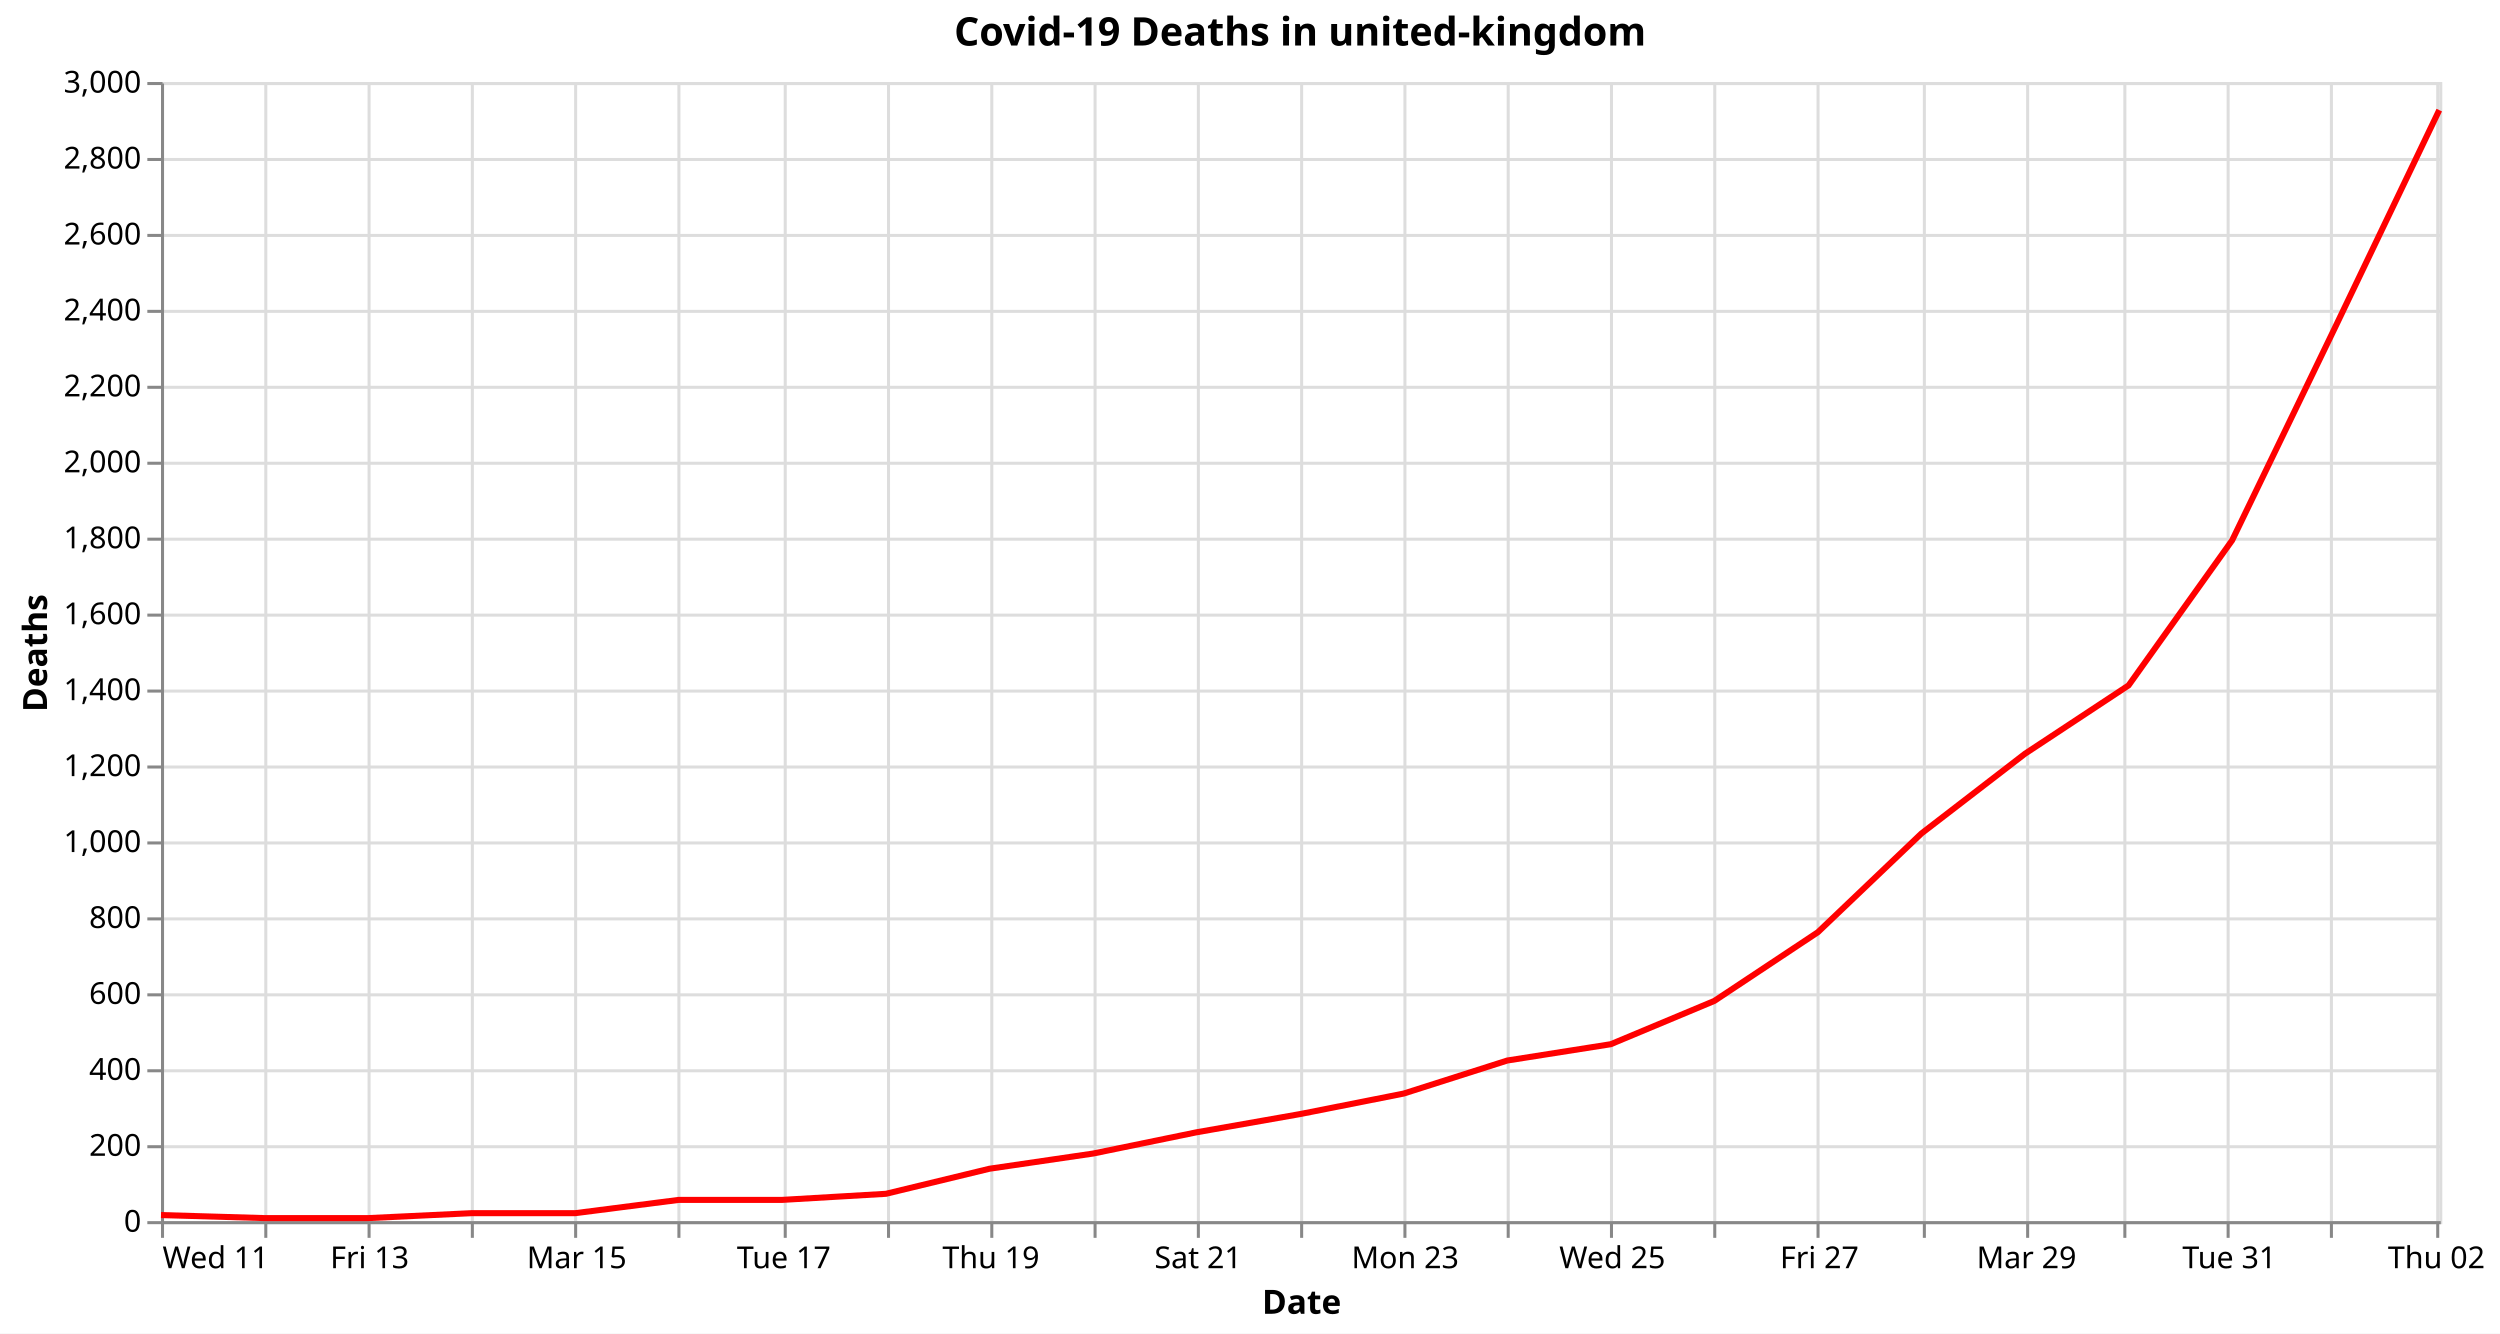
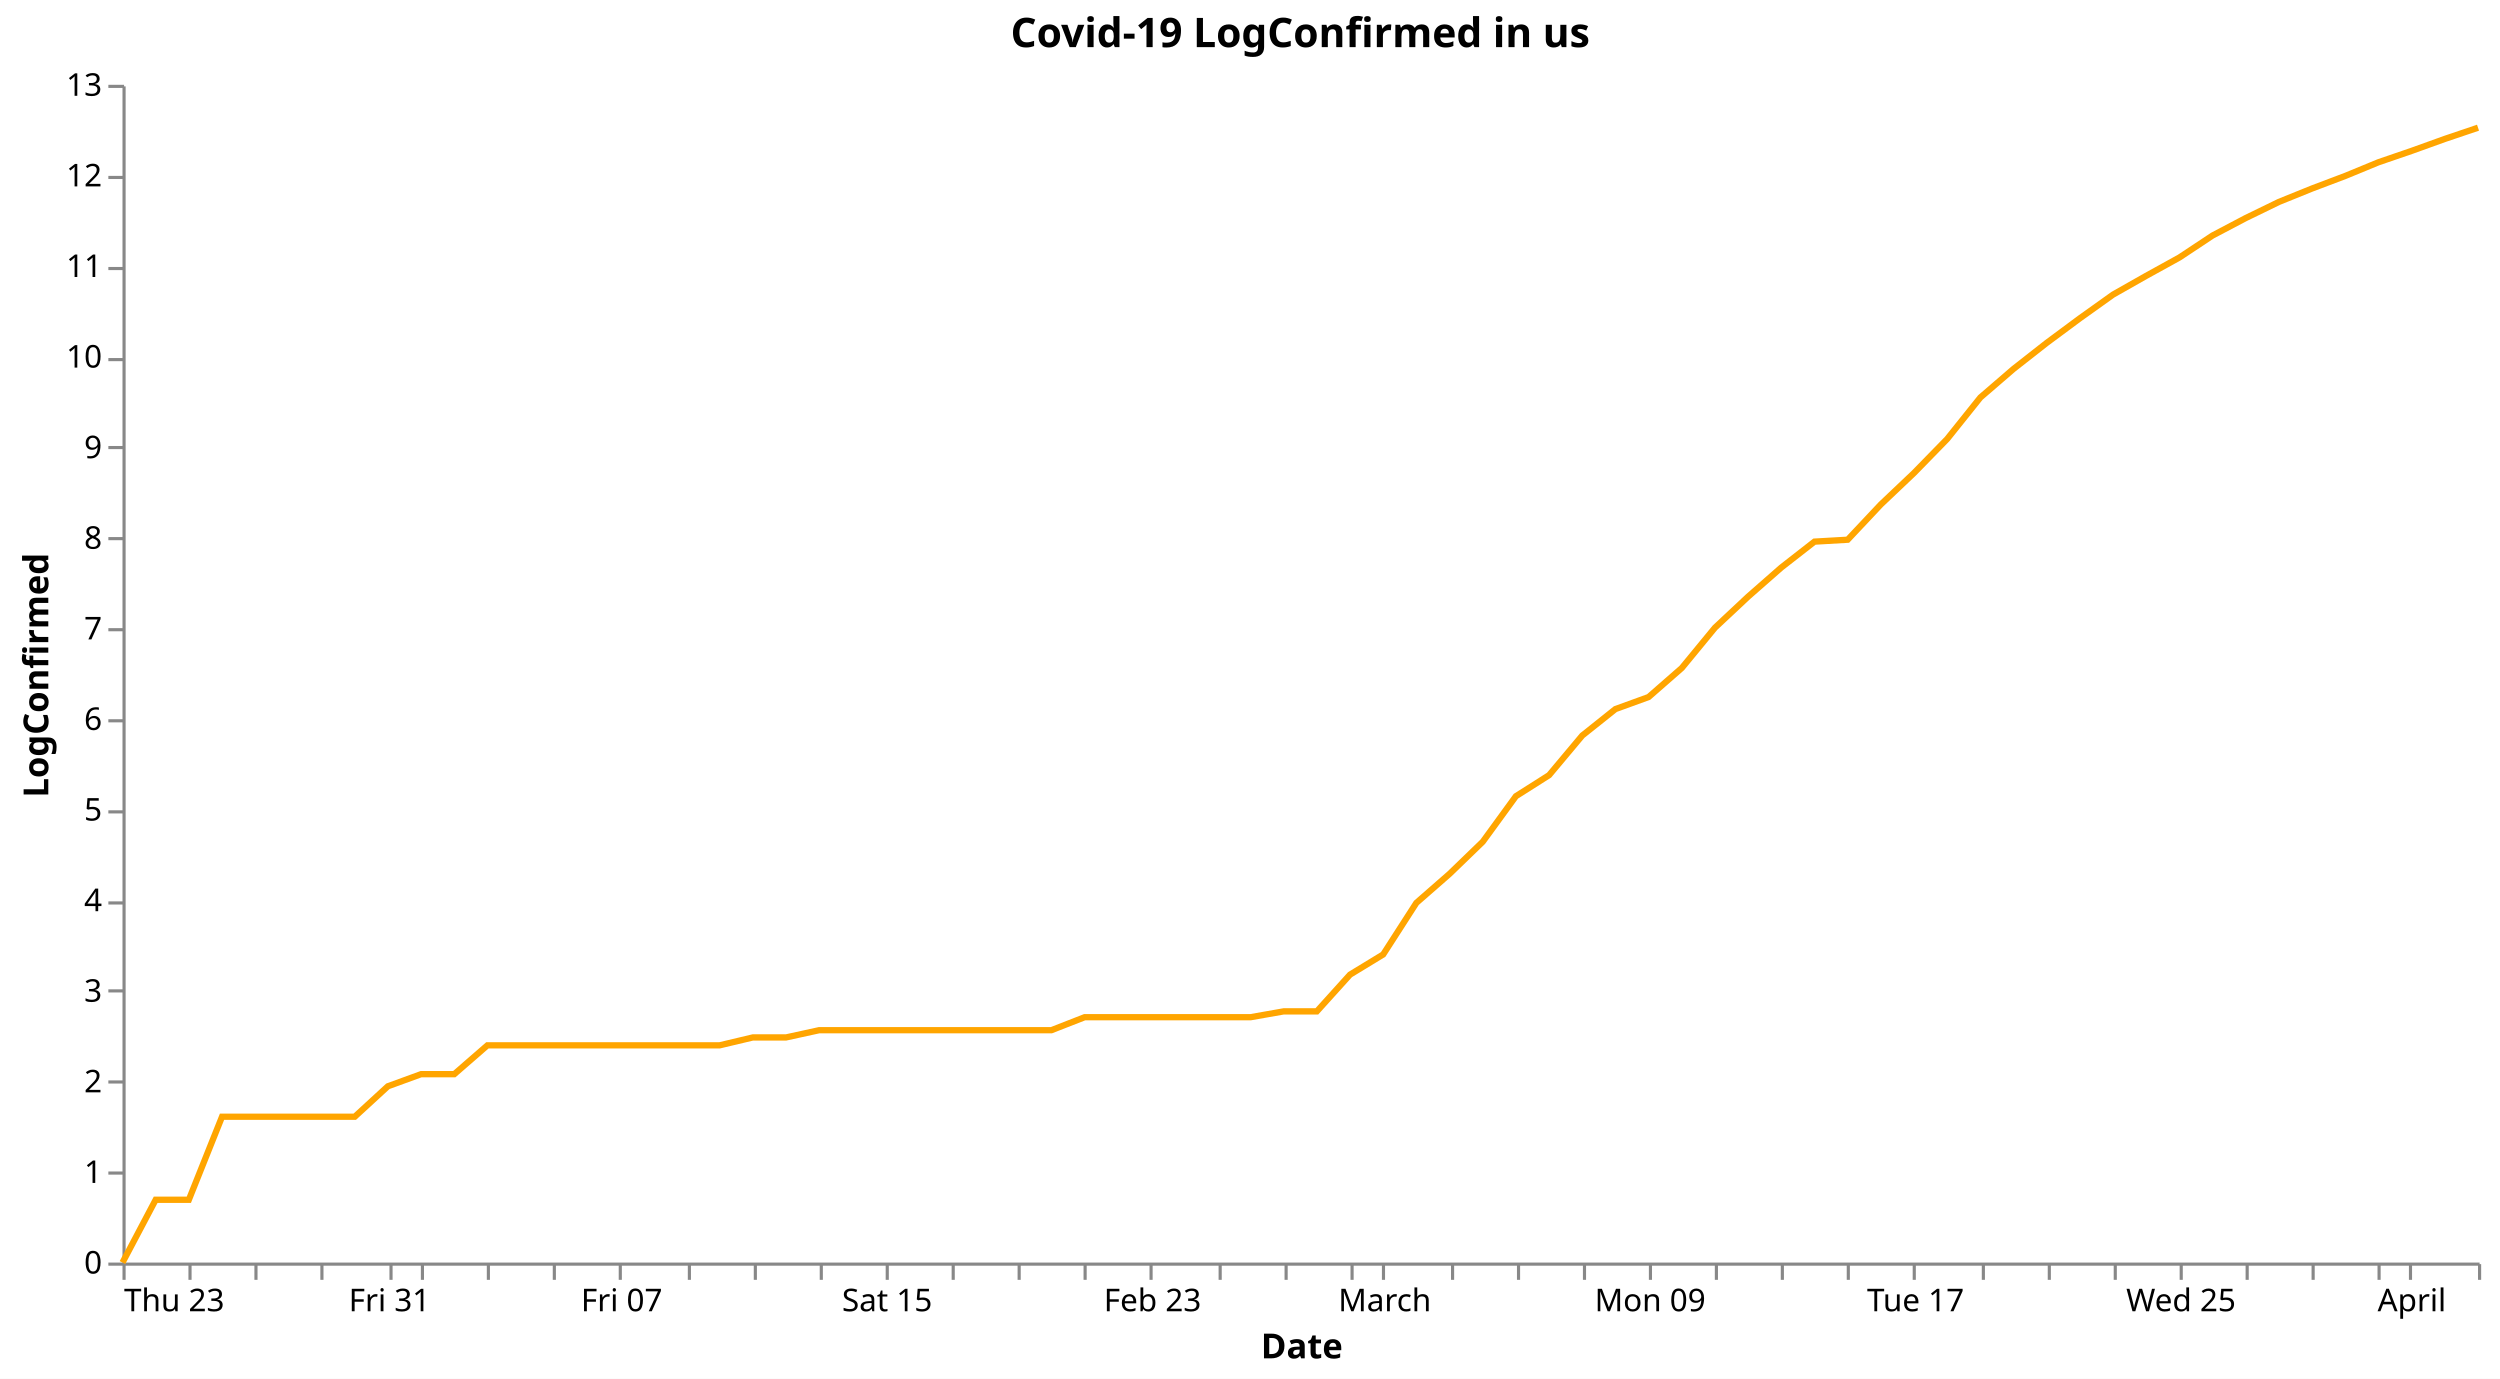
- <svg xmlns="http://www.w3.org/2000/svg" class="marks" width="823" height="439" viewBox="0 0 823 439" version="1.1">
-   <rect width="823" height="439" style="fill: white;" />
-   <g transform="translate(53,27)">
+ <svg xmlns="http://www.w3.org/2000/svg" class="marks" width="796" height="439" viewBox="0 0 796 439" version="1.1">
+   <rect width="796" height="439" style="fill: white;" />
+   <g transform="translate(39,27)">
    <g class="mark-group role-frame root">
      <g transform="translate(0,0)">
-         <path class="background" d="M0.5,0.5h750v375h-750Z" style="fill: none; stroke: #ddd;" />
+         <path class="background" d="M0,0h750v375h-750Z" style="fill: none; stroke: #ddd; stroke-width: 0;" />
        <g>
-           <g class="mark-group role-axis">
-             <g transform="translate(0.5,375.5)">
-               <path class="background" d="M0,0h0v0h0Z" style="pointer-events: none; fill: none;" />
-               <g>
-                 <g class="mark-rule role-axis-grid" style="pointer-events: none;">
-                   <line transform="translate(0,-375)" x2="0" y2="375" style="fill: none; stroke: #ddd; stroke-width: 1; opacity: 1;" />
-                   <line transform="translate(34,-375)" x2="0" y2="375" style="fill: none; stroke: #ddd; stroke-width: 1; opacity: 1;" />
-                   <line transform="translate(68,-375)" x2="0" y2="375" style="fill: none; stroke: #ddd; stroke-width: 1; opacity: 1;" />
-                   <line transform="translate(102,-375)" x2="0" y2="375" style="fill: none; stroke: #ddd; stroke-width: 1; opacity: 1;" />
-                   <line transform="translate(136,-375)" x2="0" y2="375" style="fill: none; stroke: #ddd; stroke-width: 1; opacity: 1;" />
-                   <line transform="translate(170,-375)" x2="0" y2="375" style="fill: none; stroke: #ddd; stroke-width: 1; opacity: 1;" />
-                   <line transform="translate(205,-375)" x2="0" y2="375" style="fill: none; stroke: #ddd; stroke-width: 1; opacity: 1;" />
-                   <line transform="translate(239,-375)" x2="0" y2="375" style="fill: none; stroke: #ddd; stroke-width: 1; opacity: 1;" />
-                   <line transform="translate(273,-375)" x2="0" y2="375" style="fill: none; stroke: #ddd; stroke-width: 1; opacity: 1;" />
-                   <line transform="translate(307,-375)" x2="0" y2="375" style="fill: none; stroke: #ddd; stroke-width: 1; opacity: 1;" />
-                   <line transform="translate(341,-375)" x2="0" y2="375" style="fill: none; stroke: #ddd; stroke-width: 1; opacity: 1;" />
-                   <line transform="translate(375,-375)" x2="0" y2="375" style="fill: none; stroke: #ddd; stroke-width: 1; opacity: 1;" />
-                   <line transform="translate(409,-375)" x2="0" y2="375" style="fill: none; stroke: #ddd; stroke-width: 1; opacity: 1;" />
-                   <line transform="translate(443,-375)" x2="0" y2="375" style="fill: none; stroke: #ddd; stroke-width: 1; opacity: 1;" />
-                   <line transform="translate(477,-375)" x2="0" y2="375" style="fill: none; stroke: #ddd; stroke-width: 1; opacity: 1;" />
-                   <line transform="translate(511,-375)" x2="0" y2="375" style="fill: none; stroke: #ddd; stroke-width: 1; opacity: 1;" />
-                   <line transform="translate(545,-375)" x2="0" y2="375" style="fill: none; stroke: #ddd; stroke-width: 1; opacity: 1;" />
-                   <line transform="translate(580,-375)" x2="0" y2="375" style="fill: none; stroke: #ddd; stroke-width: 1; opacity: 1;" />
-                   <line transform="translate(614,-375)" x2="0" y2="375" style="fill: none; stroke: #ddd; stroke-width: 1; opacity: 1;" />
-                   <line transform="translate(646,-375)" x2="0" y2="375" style="fill: none; stroke: #ddd; stroke-width: 1; opacity: 1;" />
-                   <line transform="translate(680,-375)" x2="0" y2="375" style="fill: none; stroke: #ddd; stroke-width: 1; opacity: 1;" />
-                   <line transform="translate(714,-375)" x2="0" y2="375" style="fill: none; stroke: #ddd; stroke-width: 1; opacity: 1;" />
-                   <line transform="translate(749,-375)" x2="0" y2="375" style="fill: none; stroke: #ddd; stroke-width: 1; opacity: 1;" />
-                 </g>
-               </g>
-               <path class="foreground" d="" style="pointer-events: none; display: none; fill: none;" />
-             </g>
-           </g>
-           <g class="mark-group role-axis">
-             <g transform="translate(0.5,0.5)">
-               <path class="background" d="M0,0h0v0h0Z" style="pointer-events: none; fill: none;" />
-               <g>
-                 <g class="mark-rule role-axis-grid" style="pointer-events: none;">
-                   <line transform="translate(0,375)" x2="750" y2="0" style="fill: none; stroke: #ddd; stroke-width: 1; opacity: 1;" />
-                   <line transform="translate(0,350)" x2="750" y2="0" style="fill: none; stroke: #ddd; stroke-width: 1; opacity: 1;" />
-                   <line transform="translate(0,325)" x2="750" y2="0" style="fill: none; stroke: #ddd; stroke-width: 1; opacity: 1;" />
-                   <line transform="translate(0,300)" x2="750" y2="0" style="fill: none; stroke: #ddd; stroke-width: 1; opacity: 1;" />
-                   <line transform="translate(0,275)" x2="750" y2="0" style="fill: none; stroke: #ddd; stroke-width: 1; opacity: 1;" />
-                   <line transform="translate(0,250)" x2="750" y2="0" style="fill: none; stroke: #ddd; stroke-width: 1; opacity: 1;" />
-                   <line transform="translate(0,225)" x2="750" y2="0" style="fill: none; stroke: #ddd; stroke-width: 1; opacity: 1;" />
-                   <line transform="translate(0,200)" x2="750" y2="0" style="fill: none; stroke: #ddd; stroke-width: 1; opacity: 1;" />
-                   <line transform="translate(0,175)" x2="750" y2="0" style="fill: none; stroke: #ddd; stroke-width: 1; opacity: 1;" />
-                   <line transform="translate(0,150)" x2="750" y2="0" style="fill: none; stroke: #ddd; stroke-width: 1; opacity: 1;" />
-                   <line transform="translate(0,125)" x2="750" y2="0" style="fill: none; stroke: #ddd; stroke-width: 1; opacity: 1;" />
-                   <line transform="translate(0,100)" x2="750" y2="0" style="fill: none; stroke: #ddd; stroke-width: 1; opacity: 1;" />
-                   <line transform="translate(0,75)" x2="750" y2="0" style="fill: none; stroke: #ddd; stroke-width: 1; opacity: 1;" />
-                   <line transform="translate(0,50)" x2="750" y2="0" style="fill: none; stroke: #ddd; stroke-width: 1; opacity: 1;" />
-                   <line transform="translate(0,25)" x2="750" y2="0" style="fill: none; stroke: #ddd; stroke-width: 1; opacity: 1;" />
-                   <line transform="translate(0,0)" x2="750" y2="0" style="fill: none; stroke: #ddd; stroke-width: 1; opacity: 1;" />
-                 </g>
-               </g>
-               <path class="foreground" d="" style="pointer-events: none; display: none; fill: none;" />
-             </g>
-           </g>
          <g class="mark-group role-axis">
            <g transform="translate(0.5,375.5)">
              <path class="background" d="M0,0h0v0h0Z" style="pointer-events: none; fill: none;" />
              <g>
                <g class="mark-rule role-axis-tick" style="pointer-events: none;">
                  <line transform="translate(0,0)" x2="0" y2="5" style="fill: none; stroke: #888; stroke-width: 1; opacity: 1;" />
-                   <line transform="translate(34,0)" x2="0" y2="5" style="fill: none; stroke: #888; stroke-width: 1; opacity: 1;" />
-                   <line transform="translate(68,0)" x2="0" y2="5" style="fill: none; stroke: #888; stroke-width: 1; opacity: 1;" />
-                   <line transform="translate(102,0)" x2="0" y2="5" style="fill: none; stroke: #888; stroke-width: 1; opacity: 1;" />
-                   <line transform="translate(136,0)" x2="0" y2="5" style="fill: none; stroke: #888; stroke-width: 1; opacity: 1;" />
-                   <line transform="translate(170,0)" x2="0" y2="5" style="fill: none; stroke: #888; stroke-width: 1; opacity: 1;" />
-                   <line transform="translate(205,0)" x2="0" y2="5" style="fill: none; stroke: #888; stroke-width: 1; opacity: 1;" />
-                   <line transform="translate(239,0)" x2="0" y2="5" style="fill: none; stroke: #888; stroke-width: 1; opacity: 1;" />
-                   <line transform="translate(273,0)" x2="0" y2="5" style="fill: none; stroke: #888; stroke-width: 1; opacity: 1;" />
-                   <line transform="translate(307,0)" x2="0" y2="5" style="fill: none; stroke: #888; stroke-width: 1; opacity: 1;" />
-                   <line transform="translate(341,0)" x2="0" y2="5" style="fill: none; stroke: #888; stroke-width: 1; opacity: 1;" />
-                   <line transform="translate(375,0)" x2="0" y2="5" style="fill: none; stroke: #888; stroke-width: 1; opacity: 1;" />
-                   <line transform="translate(409,0)" x2="0" y2="5" style="fill: none; stroke: #888; stroke-width: 1; opacity: 1;" />
-                   <line transform="translate(443,0)" x2="0" y2="5" style="fill: none; stroke: #888; stroke-width: 1; opacity: 1;" />
-                   <line transform="translate(477,0)" x2="0" y2="5" style="fill: none; stroke: #888; stroke-width: 1; opacity: 1;" />
-                   <line transform="translate(511,0)" x2="0" y2="5" style="fill: none; stroke: #888; stroke-width: 1; opacity: 1;" />
-                   <line transform="translate(545,0)" x2="0" y2="5" style="fill: none; stroke: #888; stroke-width: 1; opacity: 1;" />
-                   <line transform="translate(580,0)" x2="0" y2="5" style="fill: none; stroke: #888; stroke-width: 1; opacity: 1;" />
-                   <line transform="translate(614,0)" x2="0" y2="5" style="fill: none; stroke: #888; stroke-width: 1; opacity: 1;" />
-                   <line transform="translate(646,0)" x2="0" y2="5" style="fill: none; stroke: #888; stroke-width: 1; opacity: 1;" />
-                   <line transform="translate(680,0)" x2="0" y2="5" style="fill: none; stroke: #888; stroke-width: 1; opacity: 1;" />
-                   <line transform="translate(714,0)" x2="0" y2="5" style="fill: none; stroke: #888; stroke-width: 1; opacity: 1;" />
-                   <line transform="translate(749,0)" x2="0" y2="5" style="fill: none; stroke: #888; stroke-width: 1; opacity: 1;" />
+                   <line transform="translate(21,0)" x2="0" y2="5" style="fill: none; stroke: #888; stroke-width: 1; opacity: 1;" />
+                   <line transform="translate(42,0)" x2="0" y2="5" style="fill: none; stroke: #888; stroke-width: 1; opacity: 1;" />
+                   <line transform="translate(63,0)" x2="0" y2="5" style="fill: none; stroke: #888; stroke-width: 1; opacity: 1;" />
+                   <line transform="translate(85,0)" x2="0" y2="5" style="fill: none; stroke: #888; stroke-width: 1; opacity: 1;" />
+                   <line transform="translate(95,0)" x2="0" y2="5" style="fill: none; stroke: #888; stroke-width: 1; opacity: 1;" />
+                   <line transform="translate(116,0)" x2="0" y2="5" style="fill: none; stroke: #888; stroke-width: 1; opacity: 1;" />
+                   <line transform="translate(137,0)" x2="0" y2="5" style="fill: none; stroke: #888; stroke-width: 1; opacity: 1;" />
+                   <line transform="translate(158,0)" x2="0" y2="5" style="fill: none; stroke: #888; stroke-width: 1; opacity: 1;" />
+                   <line transform="translate(180,0)" x2="0" y2="5" style="fill: none; stroke: #888; stroke-width: 1; opacity: 1;" />
+                   <line transform="translate(201,0)" x2="0" y2="5" style="fill: none; stroke: #888; stroke-width: 1; opacity: 1;" />
+                   <line transform="translate(222,0)" x2="0" y2="5" style="fill: none; stroke: #888; stroke-width: 1; opacity: 1;" />
+                   <line transform="translate(243,0)" x2="0" y2="5" style="fill: none; stroke: #888; stroke-width: 1; opacity: 1;" />
+                   <line transform="translate(264,0)" x2="0" y2="5" style="fill: none; stroke: #888; stroke-width: 1; opacity: 1;" />
+                   <line transform="translate(285,0)" x2="0" y2="5" style="fill: none; stroke: #888; stroke-width: 1; opacity: 1;" />
+                   <line transform="translate(306,0)" x2="0" y2="5" style="fill: none; stroke: #888; stroke-width: 1; opacity: 1;" />
+                   <line transform="translate(327,0)" x2="0" y2="5" style="fill: none; stroke: #888; stroke-width: 1; opacity: 1;" />
+                   <line transform="translate(349,0)" x2="0" y2="5" style="fill: none; stroke: #888; stroke-width: 1; opacity: 1;" />
+                   <line transform="translate(370,0)" x2="0" y2="5" style="fill: none; stroke: #888; stroke-width: 1; opacity: 1;" />
+                   <line transform="translate(391,0)" x2="0" y2="5" style="fill: none; stroke: #888; stroke-width: 1; opacity: 1;" />
+                   <line transform="translate(401,0)" x2="0" y2="5" style="fill: none; stroke: #888; stroke-width: 1; opacity: 1;" />
+                   <line transform="translate(423,0)" x2="0" y2="5" style="fill: none; stroke: #888; stroke-width: 1; opacity: 1;" />
+                   <line transform="translate(444,0)" x2="0" y2="5" style="fill: none; stroke: #888; stroke-width: 1; opacity: 1;" />
+                   <line transform="translate(465,0)" x2="0" y2="5" style="fill: none; stroke: #888; stroke-width: 1; opacity: 1;" />
+                   <line transform="translate(486,0)" x2="0" y2="5" style="fill: none; stroke: #888; stroke-width: 1; opacity: 1;" />
+                   <line transform="translate(507,0)" x2="0" y2="5" style="fill: none; stroke: #888; stroke-width: 1; opacity: 1;" />
+                   <line transform="translate(528,0)" x2="0" y2="5" style="fill: none; stroke: #888; stroke-width: 1; opacity: 1;" />
+                   <line transform="translate(549,0)" x2="0" y2="5" style="fill: none; stroke: #888; stroke-width: 1; opacity: 1;" />
+                   <line transform="translate(570,0)" x2="0" y2="5" style="fill: none; stroke: #888; stroke-width: 1; opacity: 1;" />
+                   <line transform="translate(592,0)" x2="0" y2="5" style="fill: none; stroke: #888; stroke-width: 1; opacity: 1;" />
+                   <line transform="translate(613,0)" x2="0" y2="5" style="fill: none; stroke: #888; stroke-width: 1; opacity: 1;" />
+                   <line transform="translate(634,0)" x2="0" y2="5" style="fill: none; stroke: #888; stroke-width: 1; opacity: 1;" />
+                   <line transform="translate(655,0)" x2="0" y2="5" style="fill: none; stroke: #888; stroke-width: 1; opacity: 1;" />
+                   <line transform="translate(676,0)" x2="0" y2="5" style="fill: none; stroke: #888; stroke-width: 1; opacity: 1;" />
+                   <line transform="translate(697,0)" x2="0" y2="5" style="fill: none; stroke: #888; stroke-width: 1; opacity: 1;" />
+                   <line transform="translate(718,0)" x2="0" y2="5" style="fill: none; stroke: #888; stroke-width: 1; opacity: 1;" />
+                   <line transform="translate(728,0)" x2="0" y2="5" style="fill: none; stroke: #888; stroke-width: 1; opacity: 1;" />
+                   <line transform="translate(750,0)" x2="0" y2="5" style="fill: none; stroke: #888; stroke-width: 1; opacity: 1;" />
                </g>
                <g class="mark-text role-axis-label" style="pointer-events: none;">
-                   <text text-anchor="start" transform="translate(0,15)" style="font-family: sans-serif; font-size: 10px; fill: #000; opacity: 1;">Wed 11</text>
-                   <text text-anchor="middle" transform="translate(34.09091,15)" style="font-family: sans-serif; font-size: 10px; fill: #000; opacity: 0;">Thu 12</text>
-                   <text text-anchor="middle" transform="translate(68.18182,15)" style="font-family: sans-serif; font-size: 10px; fill: #000; opacity: 1;">Fri 13</text>
-                   <text text-anchor="middle" transform="translate(102.2727,15)" style="font-family: sans-serif; font-size: 10px; fill: #000; opacity: 0;">Sat 14</text>
-                   <text text-anchor="middle" transform="translate(136.3636,15)" style="font-family: sans-serif; font-size: 10px; fill: #000; opacity: 1;">Mar 15</text>
-                   <text text-anchor="middle" transform="translate(170.4545,15)" style="font-family: sans-serif; font-size: 10px; fill: #000; opacity: 0;">Mon 16</text>
-                   <text text-anchor="middle" transform="translate(204.5455,15)" style="font-family: sans-serif; font-size: 10px; fill: #000; opacity: 1;">Tue 17</text>
-                   <text text-anchor="middle" transform="translate(238.6364,15)" style="font-family: sans-serif; font-size: 10px; fill: #000; opacity: 0;">Wed 18</text>
-                   <text text-anchor="middle" transform="translate(272.7273,15)" style="font-family: sans-serif; font-size: 10px; fill: #000; opacity: 1;">Thu 19</text>
-                   <text text-anchor="middle" transform="translate(306.8182,15)" style="font-family: sans-serif; font-size: 10px; fill: #000; opacity: 0;">Fri 20</text>
-                   <text text-anchor="middle" transform="translate(340.9091,15)" style="font-family: sans-serif; font-size: 10px; fill: #000; opacity: 1;">Sat 21</text>
-                   <text text-anchor="middle" transform="translate(375,15)" style="font-family: sans-serif; font-size: 10px; fill: #000; opacity: 0;">Mar 22</text>
-                   <text text-anchor="middle" transform="translate(409.0909,15)" style="font-family: sans-serif; font-size: 10px; fill: #000; opacity: 1;">Mon 23</text>
-                   <text text-anchor="middle" transform="translate(443.1818,15)" style="font-family: sans-serif; font-size: 10px; fill: #000; opacity: 0;">Tue 24</text>
-                   <text text-anchor="middle" transform="translate(477.2727,15)" style="font-family: sans-serif; font-size: 10px; fill: #000; opacity: 1;">Wed 25</text>
-                   <text text-anchor="middle" transform="translate(511.3636,15)" style="font-family: sans-serif; font-size: 10px; fill: #000; opacity: 0;">Thu 26</text>
-                   <text text-anchor="middle" transform="translate(545.4545,15)" style="font-family: sans-serif; font-size: 10px; fill: #000; opacity: 1;">Fri 27</text>
-                   <text text-anchor="middle" transform="translate(579.5455,15)" style="font-family: sans-serif; font-size: 10px; fill: #000; opacity: 0;">Sat 28</text>
-                   <text text-anchor="middle" transform="translate(613.6364,15)" style="font-family: sans-serif; font-size: 10px; fill: #000; opacity: 1;">Mar 29</text>
-                   <text text-anchor="middle" transform="translate(646.3068,15)" style="font-family: sans-serif; font-size: 10px; fill: #000; opacity: 0;">Mon 30</text>
-                   <text text-anchor="middle" transform="translate(680.3977,15)" style="font-family: sans-serif; font-size: 10px; fill: #000; opacity: 1;">Tue 31</text>
-                   <text text-anchor="middle" transform="translate(714.4886,15)" style="font-family: sans-serif; font-size: 10px; fill: #000; opacity: 0;">April</text>
-                   <text text-anchor="middle" transform="translate(748.5795,15)" style="font-family: sans-serif; font-size: 10px; fill: #000; opacity: 1;">Thu 02</text>
+                   <text text-anchor="start" transform="translate(0,15)" style="font-family: sans-serif; font-size: 10px; fill: #000; opacity: 1;">Thu 23</text>
+                   <text text-anchor="middle" transform="translate(21.12676,15)" style="font-family: sans-serif; font-size: 10px; fill: #000; opacity: 0;">Sat 25</text>
+                   <text text-anchor="middle" transform="translate(42.25352,15)" style="font-family: sans-serif; font-size: 10px; fill: #000; opacity: 0;">Mon 27</text>
+                   <text text-anchor="middle" transform="translate(63.38028,15)" style="font-family: sans-serif; font-size: 10px; fill: #000; opacity: 0;">Wed 29</text>
+                   <text text-anchor="middle" transform="translate(84.50704,15)" style="font-family: sans-serif; font-size: 10px; fill: #000; opacity: 1;">Fri 31</text>
+                   <text text-anchor="middle" transform="translate(95.07042,15)" style="font-family: sans-serif; font-size: 10px; fill: #000; opacity: 0;">February</text>
+                   <text text-anchor="middle" transform="translate(116.1972,15)" style="font-family: sans-serif; font-size: 10px; fill: #000; opacity: 0;">Mon 03</text>
+                   <text text-anchor="middle" transform="translate(137.3239,15)" style="font-family: sans-serif; font-size: 10px; fill: #000; opacity: 0;">Wed 05</text>
+                   <text text-anchor="middle" transform="translate(158.4507,15)" style="font-family: sans-serif; font-size: 10px; fill: #000; opacity: 1;">Fri 07</text>
+                   <text text-anchor="middle" transform="translate(179.5775,15)" style="font-family: sans-serif; font-size: 10px; fill: #000; opacity: 0;">Feb 09</text>
+                   <text text-anchor="middle" transform="translate(200.7042,15)" style="font-family: sans-serif; font-size: 10px; fill: #000; opacity: 0;">Tue 11</text>
+                   <text text-anchor="middle" transform="translate(221.831,15)" style="font-family: sans-serif; font-size: 10px; fill: #000; opacity: 0;">Thu 13</text>
+                   <text text-anchor="middle" transform="translate(242.9577,15)" style="font-family: sans-serif; font-size: 10px; fill: #000; opacity: 1;">Sat 15</text>
+                   <text text-anchor="middle" transform="translate(264.0845,15)" style="font-family: sans-serif; font-size: 10px; fill: #000; opacity: 0;">Mon 17</text>
+                   <text text-anchor="middle" transform="translate(285.2113,15)" style="font-family: sans-serif; font-size: 10px; fill: #000; opacity: 0;">Wed 19</text>
+                   <text text-anchor="middle" transform="translate(306.338,15)" style="font-family: sans-serif; font-size: 10px; fill: #000; opacity: 0;">Fri 21</text>
+                   <text text-anchor="middle" transform="translate(327.4648,15)" style="font-family: sans-serif; font-size: 10px; fill: #000; opacity: 1;">Feb 23</text>
+                   <text text-anchor="middle" transform="translate(348.5915,15)" style="font-family: sans-serif; font-size: 10px; fill: #000; opacity: 0;">Tue 25</text>
+                   <text text-anchor="middle" transform="translate(369.7183,15)" style="font-family: sans-serif; font-size: 10px; fill: #000; opacity: 0;">Thu 27</text>
+                   <text text-anchor="middle" transform="translate(390.8451,15)" style="font-family: sans-serif; font-size: 10px; fill: #000; opacity: 0;">Sat 29</text>
+                   <text text-anchor="middle" transform="translate(401.4085,15)" style="font-family: sans-serif; font-size: 10px; fill: #000; opacity: 1;">March</text>
+                   <text text-anchor="middle" transform="translate(422.5352,15)" style="font-family: sans-serif; font-size: 10px; fill: #000; opacity: 0;">Tue 03</text>
+                   <text text-anchor="middle" transform="translate(443.662,15)" style="font-family: sans-serif; font-size: 10px; fill: #000; opacity: 0;">Thu 05</text>
+                   <text text-anchor="middle" transform="translate(464.7887,15)" style="font-family: sans-serif; font-size: 10px; fill: #000; opacity: 0;">Sat 07</text>
+                   <text text-anchor="middle" transform="translate(485.9155,15)" style="font-family: sans-serif; font-size: 10px; fill: #000; opacity: 1;">Mon 09</text>
+                   <text text-anchor="middle" transform="translate(507.0423,15)" style="font-family: sans-serif; font-size: 10px; fill: #000; opacity: 0;">Wed 11</text>
+                   <text text-anchor="middle" transform="translate(528.169,15)" style="font-family: sans-serif; font-size: 10px; fill: #000; opacity: 0;">Fri 13</text>
+                   <text text-anchor="middle" transform="translate(549.2958,15)" style="font-family: sans-serif; font-size: 10px; fill: #000; opacity: 0;">Mar 15</text>
+                   <text text-anchor="middle" transform="translate(570.4225,15)" style="font-family: sans-serif; font-size: 10px; fill: #000; opacity: 1;">Tue 17</text>
+                   <text text-anchor="middle" transform="translate(591.5493,15)" style="font-family: sans-serif; font-size: 10px; fill: #000; opacity: 0;">Thu 19</text>
+                   <text text-anchor="middle" transform="translate(612.6761,15)" style="font-family: sans-serif; font-size: 10px; fill: #000; opacity: 0;">Sat 21</text>
+                   <text text-anchor="middle" transform="translate(633.8028,15)" style="font-family: sans-serif; font-size: 10px; fill: #000; opacity: 0;">Mon 23</text>
+                   <text text-anchor="middle" transform="translate(654.9296,15)" style="font-family: sans-serif; font-size: 10px; fill: #000; opacity: 1;">Wed 25</text>
+                   <text text-anchor="middle" transform="translate(676.0563,15)" style="font-family: sans-serif; font-size: 10px; fill: #000; opacity: 0;">Fri 27</text>
+                   <text text-anchor="middle" transform="translate(697.1831,15)" style="font-family: sans-serif; font-size: 10px; fill: #000; opacity: 0;">Mar 29</text>
+                   <text text-anchor="middle" transform="translate(717.8697,15)" style="font-family: sans-serif; font-size: 10px; fill: #000; opacity: 0;">Tue 31</text>
+                   <text text-anchor="middle" transform="translate(728.4331,15)" style="font-family: sans-serif; font-size: 10px; fill: #000; opacity: 1;">April</text>
+                   <text text-anchor="end" transform="translate(749.5599,15)" style="font-family: sans-serif; font-size: 10px; fill: #000; opacity: 0;">Fri 03</text>
                </g>
                <g class="mark-rule role-axis-domain" style="pointer-events: none;">
                  <line transform="translate(0,0)" x2="750" y2="0" style="fill: none; stroke: #888; stroke-width: 1; opacity: 1;" />
                </g>
                <g class="mark-text role-axis-title" style="pointer-events: none;">
                  <text text-anchor="middle" transform="translate(375,30)" style="font-family: sans-serif; font-size: 11px; font-weight: bold; fill: #000; opacity: 1;">Date</text>
                </g>
              </g>
              <path class="foreground" d="" style="pointer-events: none; display: none; fill: none;" />
            </g>
          </g>
          <g class="mark-group role-axis">
            <g transform="translate(0.5,0.5)">
              <path class="background" d="M0,0h0v0h0Z" style="pointer-events: none; fill: none;" />
              <g>
                <g class="mark-rule role-axis-tick" style="pointer-events: none;">
                  <line transform="translate(0,375)" x2="-5" y2="0" style="fill: none; stroke: #888; stroke-width: 1; opacity: 1;" />
-                   <line transform="translate(0,350)" x2="-5" y2="0" style="fill: none; stroke: #888; stroke-width: 1; opacity: 1;" />
-                   <line transform="translate(0,325)" x2="-5" y2="0" style="fill: none; stroke: #888; stroke-width: 1; opacity: 1;" />
-                   <line transform="translate(0,300)" x2="-5" y2="0" style="fill: none; stroke: #888; stroke-width: 1; opacity: 1;" />
-                   <line transform="translate(0,275)" x2="-5" y2="0" style="fill: none; stroke: #888; stroke-width: 1; opacity: 1;" />
-                   <line transform="translate(0,250)" x2="-5" y2="0" style="fill: none; stroke: #888; stroke-width: 1; opacity: 1;" />
-                   <line transform="translate(0,225)" x2="-5" y2="0" style="fill: none; stroke: #888; stroke-width: 1; opacity: 1;" />
-                   <line transform="translate(0,200)" x2="-5" y2="0" style="fill: none; stroke: #888; stroke-width: 1; opacity: 1;" />
-                   <line transform="translate(0,175)" x2="-5" y2="0" style="fill: none; stroke: #888; stroke-width: 1; opacity: 1;" />
-                   <line transform="translate(0,150)" x2="-5" y2="0" style="fill: none; stroke: #888; stroke-width: 1; opacity: 1;" />
-                   <line transform="translate(0,125)" x2="-5" y2="0" style="fill: none; stroke: #888; stroke-width: 1; opacity: 1;" />
-                   <line transform="translate(0,100)" x2="-5" y2="0" style="fill: none; stroke: #888; stroke-width: 1; opacity: 1;" />
-                   <line transform="translate(0,75)" x2="-5" y2="0" style="fill: none; stroke: #888; stroke-width: 1; opacity: 1;" />
-                   <line transform="translate(0,50)" x2="-5" y2="0" style="fill: none; stroke: #888; stroke-width: 1; opacity: 1;" />
-                   <line transform="translate(0,25)" x2="-5" y2="0" style="fill: none; stroke: #888; stroke-width: 1; opacity: 1;" />
+                   <line transform="translate(0,346)" x2="-5" y2="0" style="fill: none; stroke: #888; stroke-width: 1; opacity: 1;" />
+                   <line transform="translate(0,317)" x2="-5" y2="0" style="fill: none; stroke: #888; stroke-width: 1; opacity: 1;" />
+                   <line transform="translate(0,288)" x2="-5" y2="0" style="fill: none; stroke: #888; stroke-width: 1; opacity: 1;" />
+                   <line transform="translate(0,260)" x2="-5" y2="0" style="fill: none; stroke: #888; stroke-width: 1; opacity: 1;" />
+                   <line transform="translate(0,231)" x2="-5" y2="0" style="fill: none; stroke: #888; stroke-width: 1; opacity: 1;" />
+                   <line transform="translate(0,202)" x2="-5" y2="0" style="fill: none; stroke: #888; stroke-width: 1; opacity: 1;" />
+                   <line transform="translate(0,173)" x2="-5" y2="0" style="fill: none; stroke: #888; stroke-width: 1; opacity: 1;" />
+                   <line transform="translate(0,144)" x2="-5" y2="0" style="fill: none; stroke: #888; stroke-width: 1; opacity: 1;" />
+                   <line transform="translate(0,115)" x2="-5" y2="0" style="fill: none; stroke: #888; stroke-width: 1; opacity: 1;" />
+                   <line transform="translate(0,87)" x2="-5" y2="0" style="fill: none; stroke: #888; stroke-width: 1; opacity: 1;" />
+                   <line transform="translate(0,58)" x2="-5" y2="0" style="fill: none; stroke: #888; stroke-width: 1; opacity: 1;" />
+                   <line transform="translate(0,29)" x2="-5" y2="0" style="fill: none; stroke: #888; stroke-width: 1; opacity: 1;" />
                  <line transform="translate(0,0)" x2="-5" y2="0" style="fill: none; stroke: #888; stroke-width: 1; opacity: 1;" />
                </g>
                <g class="mark-text role-axis-label" style="pointer-events: none;">
                  <text text-anchor="end" transform="translate(-7,378)" style="font-family: sans-serif; font-size: 10px; fill: #000; opacity: 1;">0</text>
-                   <text text-anchor="end" transform="translate(-7,353)" style="font-family: sans-serif; font-size: 10px; fill: #000; opacity: 1;">200</text>
-                   <text text-anchor="end" transform="translate(-7,328)" style="font-family: sans-serif; font-size: 10px; fill: #000; opacity: 1;">400</text>
-                   <text text-anchor="end" transform="translate(-7,303)" style="font-family: sans-serif; font-size: 10px; fill: #000; opacity: 1;">600</text>
-                   <text text-anchor="end" transform="translate(-7,278)" style="font-family: sans-serif; font-size: 10px; fill: #000; opacity: 1;">800</text>
-                   <text text-anchor="end" transform="translate(-7,253)" style="font-family: sans-serif; font-size: 10px; fill: #000; opacity: 1;">1,000</text>
-                   <text text-anchor="end" transform="translate(-7,228)" style="font-family: sans-serif; font-size: 10px; fill: #000; opacity: 1;">1,200</text>
-                   <text text-anchor="end" transform="translate(-7,203)" style="font-family: sans-serif; font-size: 10px; fill: #000; opacity: 1;">1,400</text>
-                   <text text-anchor="end" transform="translate(-7,178)" style="font-family: sans-serif; font-size: 10px; fill: #000; opacity: 1;">1,600</text>
-                   <text text-anchor="end" transform="translate(-7,153)" style="font-family: sans-serif; font-size: 10px; fill: #000; opacity: 1;">1,800</text>
-                   <text text-anchor="end" transform="translate(-7,128)" style="font-family: sans-serif; font-size: 10px; fill: #000; opacity: 1;">2,000</text>
-                   <text text-anchor="end" transform="translate(-7,103)" style="font-family: sans-serif; font-size: 10px; fill: #000; opacity: 1;">2,200</text>
-                   <text text-anchor="end" transform="translate(-7,78)" style="font-family: sans-serif; font-size: 10px; fill: #000; opacity: 1;">2,400</text>
-                   <text text-anchor="end" transform="translate(-7,53)" style="font-family: sans-serif; font-size: 10px; fill: #000; opacity: 1;">2,600</text>
-                   <text text-anchor="end" transform="translate(-7,28)" style="font-family: sans-serif; font-size: 10px; fill: #000; opacity: 1;">2,800</text>
-                   <text text-anchor="end" transform="translate(-7,3)" style="font-family: sans-serif; font-size: 10px; fill: #000; opacity: 1;">3,000</text>
+                   <text text-anchor="end" transform="translate(-7,349.1538)" style="font-family: sans-serif; font-size: 10px; fill: #000; opacity: 1;">1</text>
+                   <text text-anchor="end" transform="translate(-7,320.3077)" style="font-family: sans-serif; font-size: 10px; fill: #000; opacity: 1;">2</text>
+                   <text text-anchor="end" transform="translate(-7,291.4615)" style="font-family: sans-serif; font-size: 10px; fill: #000; opacity: 1;">3</text>
+                   <text text-anchor="end" transform="translate(-7,262.6154)" style="font-family: sans-serif; font-size: 10px; fill: #000; opacity: 1;">4</text>
+                   <text text-anchor="end" transform="translate(-7,233.7692)" style="font-family: sans-serif; font-size: 10px; fill: #000; opacity: 1;">5</text>
+                   <text text-anchor="end" transform="translate(-7,204.9231)" style="font-family: sans-serif; font-size: 10px; fill: #000; opacity: 1;">6</text>
+                   <text text-anchor="end" transform="translate(-7,176.0769)" style="font-family: sans-serif; font-size: 10px; fill: #000; opacity: 1;">7</text>
+                   <text text-anchor="end" transform="translate(-7,147.2308)" style="font-family: sans-serif; font-size: 10px; fill: #000; opacity: 1;">8</text>
+                   <text text-anchor="end" transform="translate(-7,118.3846)" style="font-family: sans-serif; font-size: 10px; fill: #000; opacity: 1;">9</text>
+                   <text text-anchor="end" transform="translate(-7,89.53846)" style="font-family: sans-serif; font-size: 10px; fill: #000; opacity: 1;">10</text>
+                   <text text-anchor="end" transform="translate(-7,60.69231)" style="font-family: sans-serif; font-size: 10px; fill: #000; opacity: 1;">11</text>
+                   <text text-anchor="end" transform="translate(-7,31.84615)" style="font-family: sans-serif; font-size: 10px; fill: #000; opacity: 1;">12</text>
+                   <text text-anchor="end" transform="translate(-7,3)" style="font-family: sans-serif; font-size: 10px; fill: #000; opacity: 1;">13</text>
                </g>
                <g class="mark-rule role-axis-domain" style="pointer-events: none;">
                  <line transform="translate(0,375)" x2="0" y2="-375" style="fill: none; stroke: #888; stroke-width: 1; opacity: 1;" />
                </g>
                <g class="mark-text role-axis-title" style="pointer-events: none;">
-                   <text text-anchor="middle" transform="translate(-36.02441,187.5) rotate(-90) translate(0,-2)" style="font-family: sans-serif; font-size: 11px; font-weight: bold; fill: #000; opacity: 1;">Deaths</text>
+                   <text text-anchor="middle" transform="translate(-22.12305,187.5) rotate(-90) translate(0,-2)" style="font-family: sans-serif; font-size: 11px; font-weight: bold; fill: #000; opacity: 1;">LogConfirmed</text>
                </g>
              </g>
              <path class="foreground" d="" style="pointer-events: none; display: none; fill: none;" />
            </g>
          </g>
          <g class="mark-line role-mark marks">
-             <path d="M0,373L34.091,374L68.182,374L102.273,372.375L136.364,372.375L170.455,368L204.545,368L238.636,366L272.727,357.75L306.818,352.75L340.909,345.75L375,339.75L409.091,333L443.182,322.125L477.273,316.75L511.364,302.5L545.455,279.875L579.545,247.375L613.636,221.125L647.727,198.625L681.818,150.875L715.909,80.375L750,9.25" style="fill: none; stroke: red; stroke-width: 2;" />
+             <path d="M0,375L10.563,355.005L21.127,355.005L31.69,328.574L42.254,328.574L52.817,328.574L63.38,328.574L73.944,328.574L84.507,318.868L95.07,315.016L105.634,315.016L116.197,305.83L126.761,305.83L137.324,305.83L147.887,305.83L158.451,305.83L169.014,305.83L179.577,305.83L190.141,305.83L200.704,303.32L211.268,303.32L221.831,301.011L232.394,301.011L242.958,301.011L253.521,301.011L264.085,301.011L274.648,301.011L285.211,301.011L295.775,301.011L306.338,296.883L316.901,296.883L327.465,296.883L338.028,296.883L348.592,296.883L359.155,296.883L369.718,295.021L380.282,295.021L390.845,283.325L401.408,276.889L411.972,260.472L422.535,251.237L433.099,241.027L443.662,226.515L454.225,219.811L464.789,207.199L475.352,198.772L485.915,194.936L496.479,185.699L507.042,172.858L517.606,162.966L528.169,153.697L538.732,145.456L549.296,144.847L559.859,133.615L570.423,123.595L580.986,112.766L591.549,99.562L602.113,90.455L612.676,82.171L623.239,74.339L633.803,66.8L644.366,60.812L654.93,54.98L665.493,47.982L676.056,42.422L686.62,37.284L697.183,33.008L707.746,29.015L718.31,24.66L728.873,21.036L739.437,17.23L750,13.655" style="fill: none; stroke: orange; stroke-width: 2;" />
          </g>
          <g class="mark-group role-title">
            <g transform="translate(375,-22)">
              <path class="background" d="M0,0h0v0h0Z" style="pointer-events: none; fill: none;" />
              <g>
                <g class="mark-text role-title-text" style="pointer-events: none;">
-                   <text text-anchor="middle" transform="translate(0,10)" style="font-family: sans-serif; font-size: 13px; font-weight: bold; fill: #000; opacity: 1;">Covid-19 Deaths in united-kingdom</text>
+                   <text text-anchor="middle" transform="translate(0,10)" style="font-family: sans-serif; font-size: 13px; font-weight: bold; fill: #000; opacity: 1;">Covid-19 LogConfirmed in us</text>
                </g>
              </g>
              <path class="foreground" d="" style="pointer-events: none; display: none; fill: none;" />
            </g>
          </g>
        </g>
        <path class="foreground" d="" style="display: none; fill: none;" />
      </g>
    </g>
  </g>
</svg>
